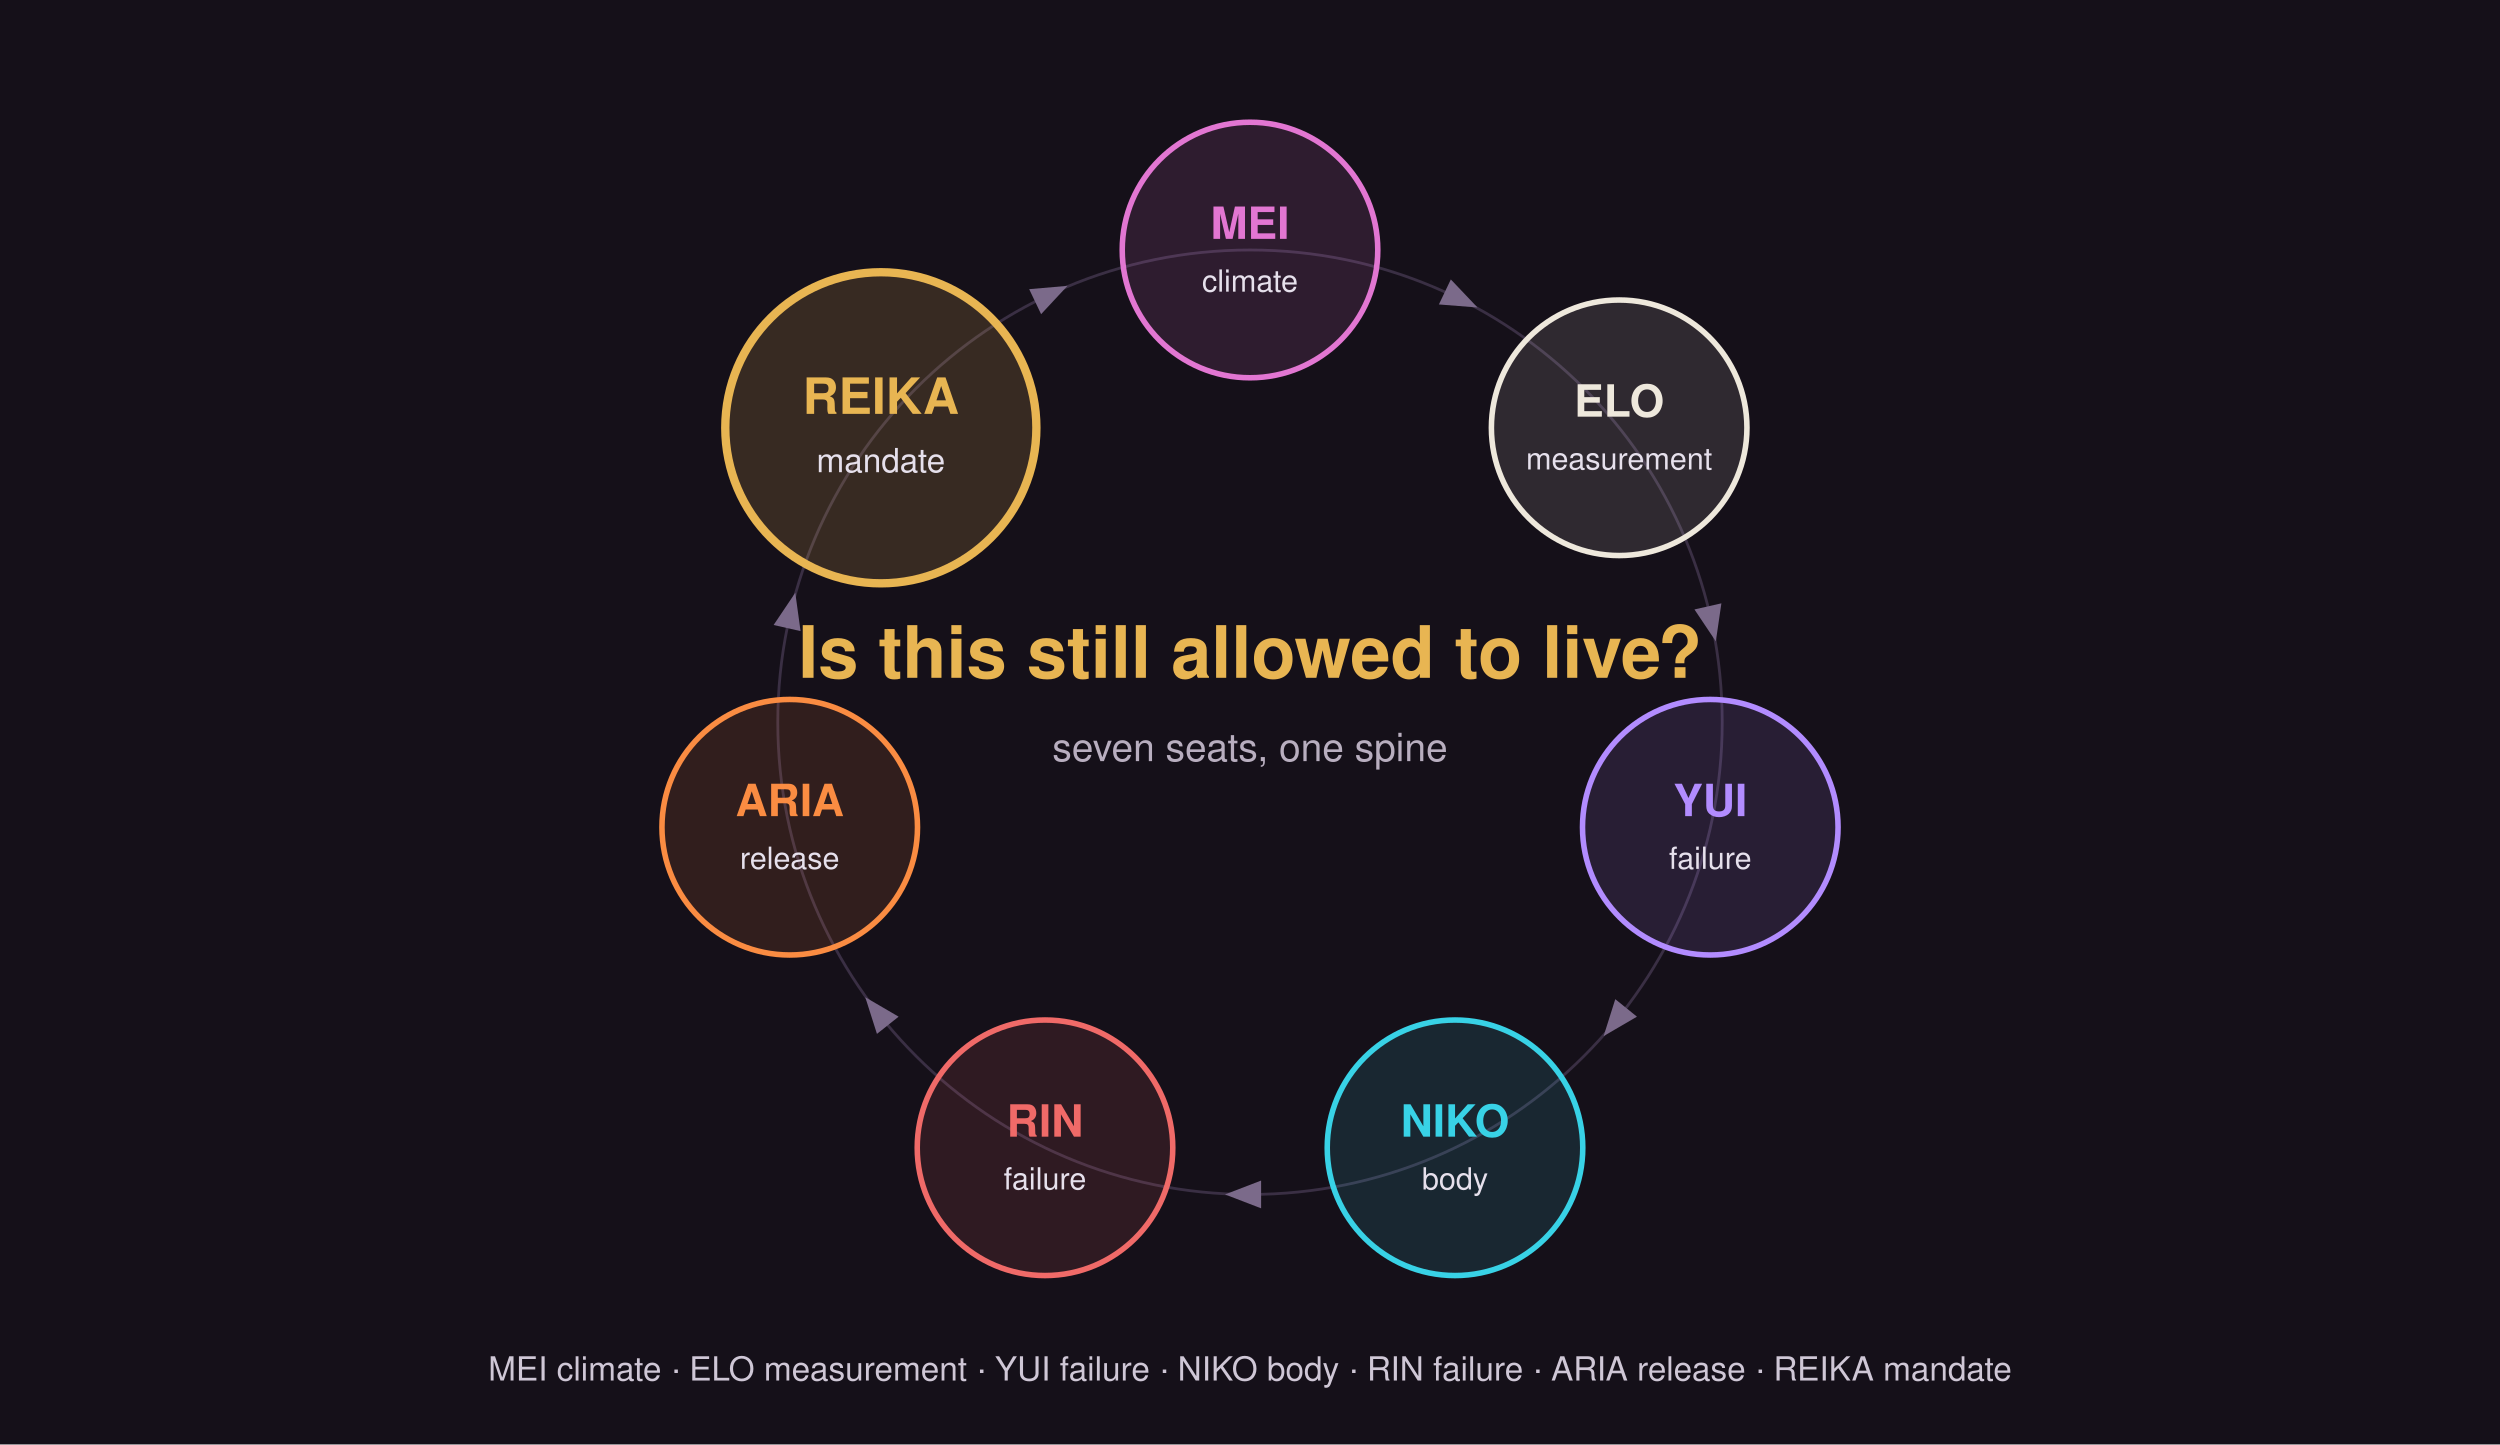
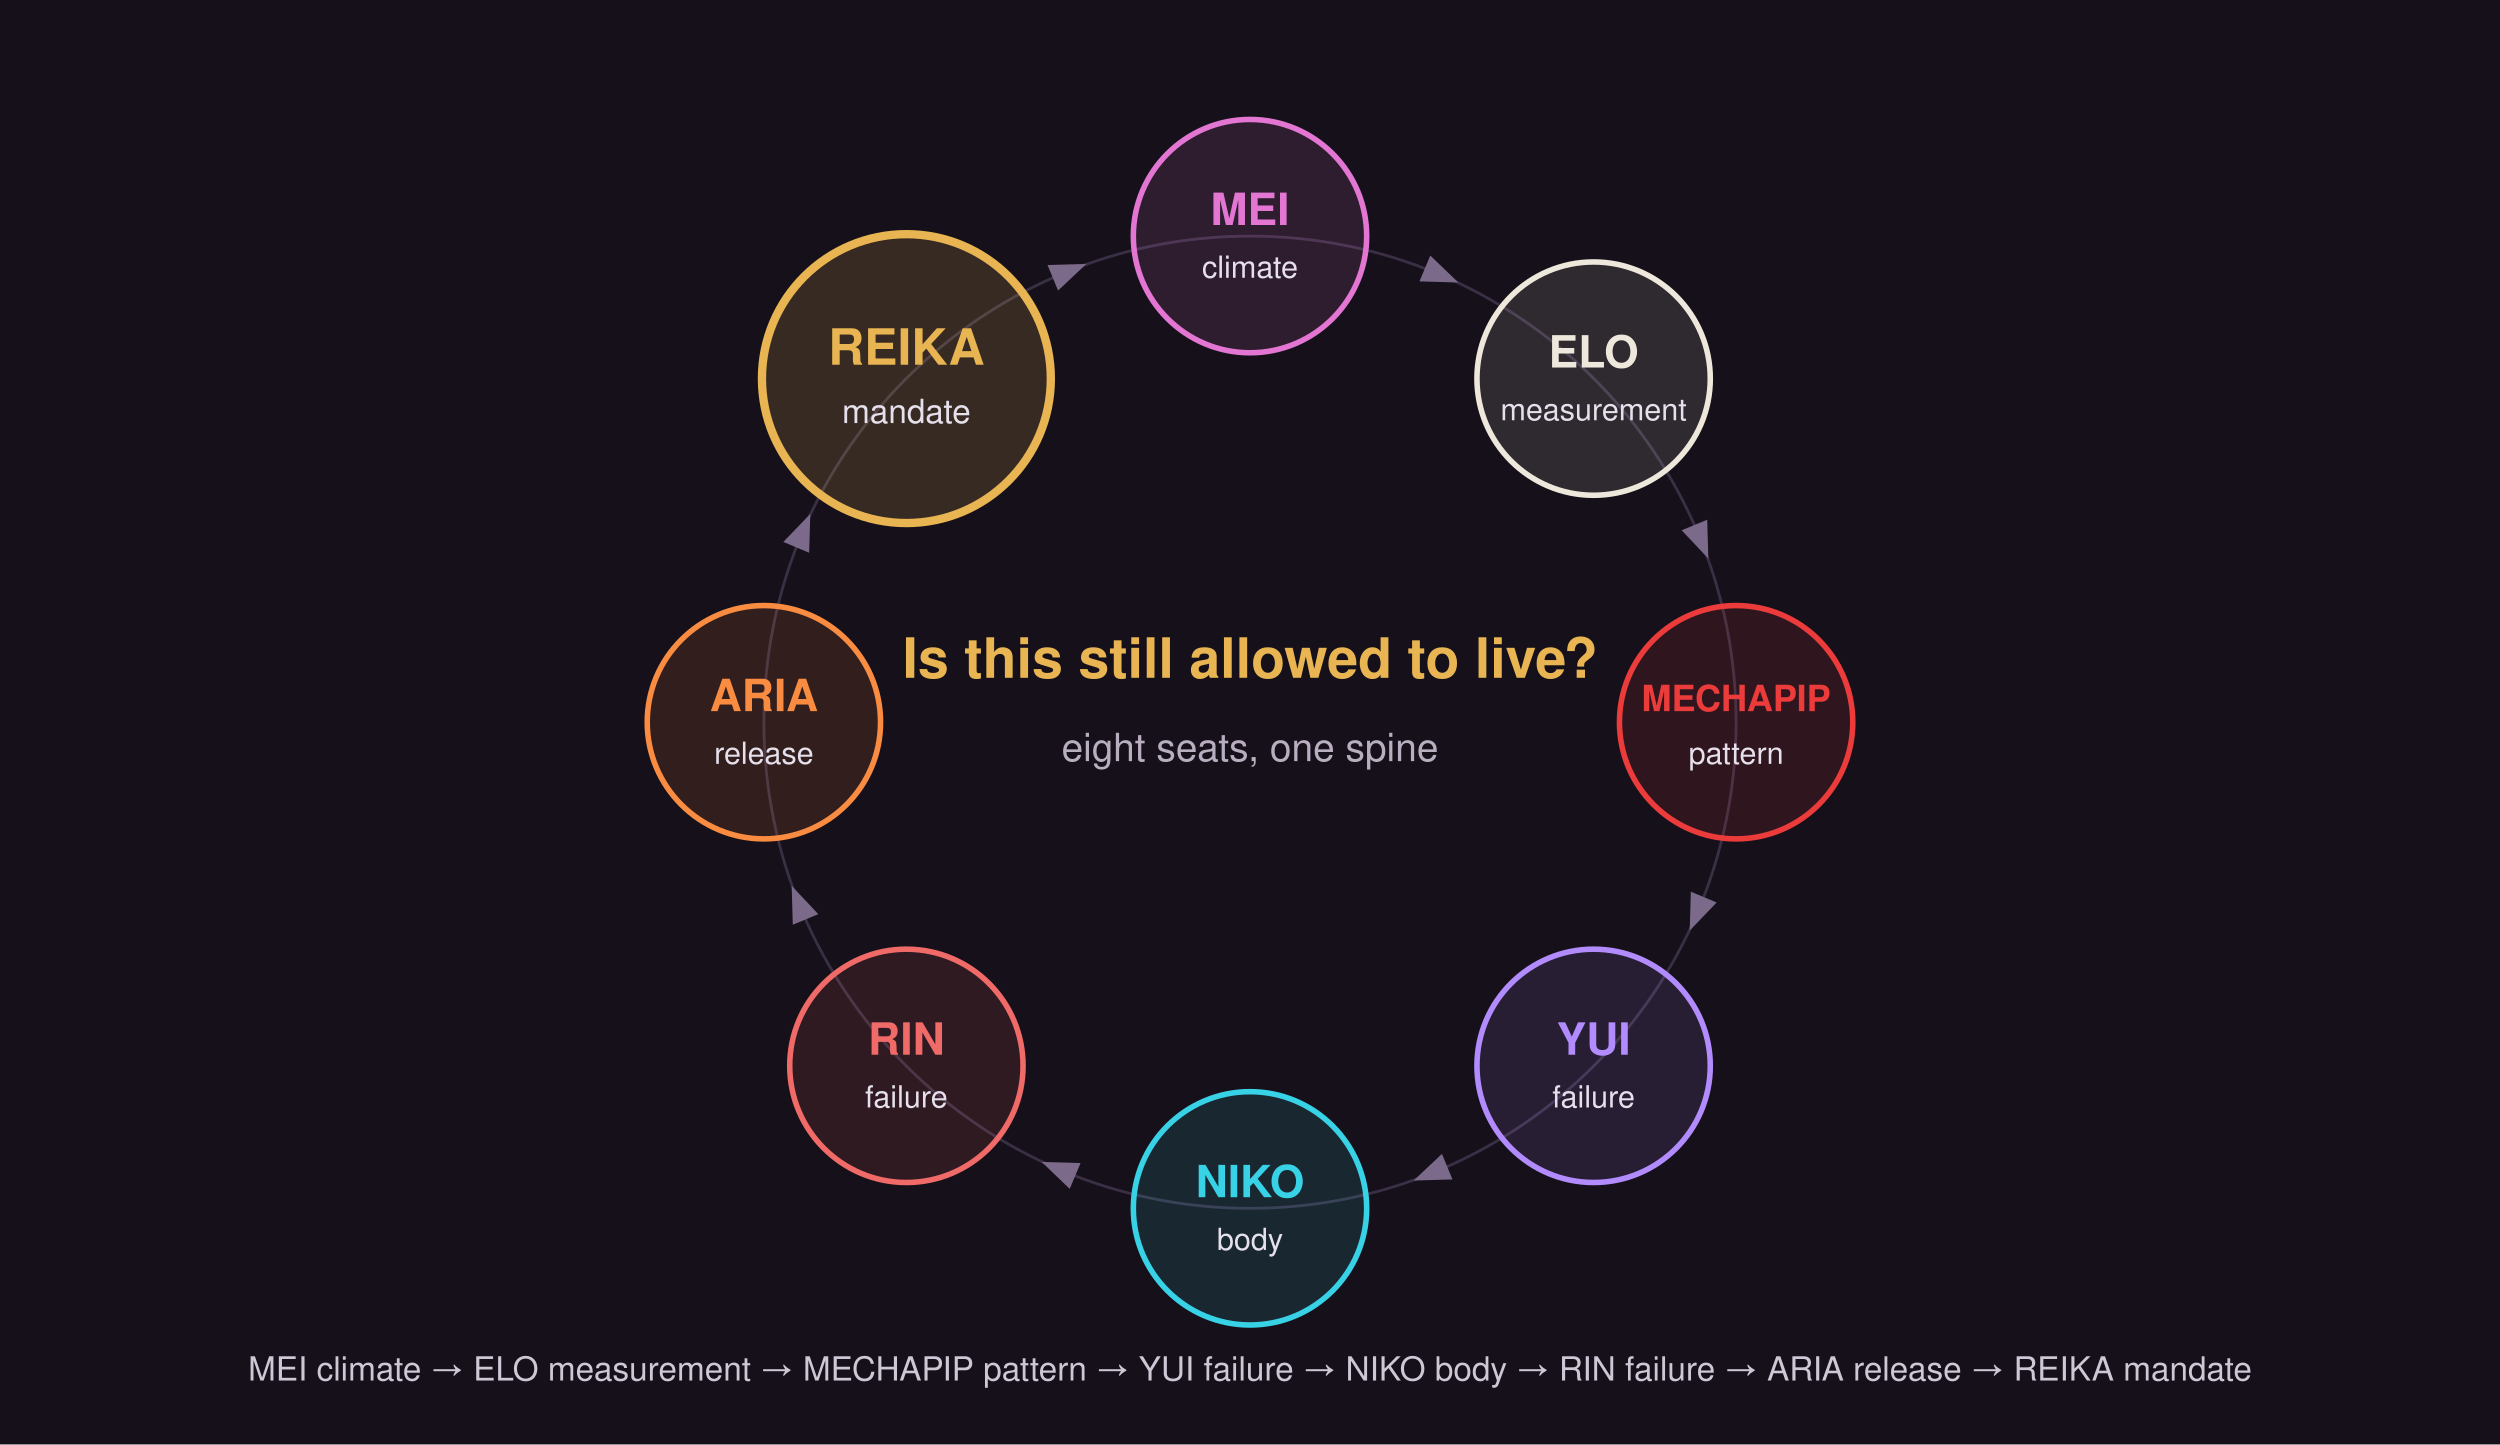
- <svg xmlns="http://www.w3.org/2000/svg" viewBox="0 0 900 520" width="900" height="520" role="img" aria-label="The seven-seat design loop: Mei, Elo, Yui, Niko, Rin, Aria, Reika">
+ <svg xmlns="http://www.w3.org/2000/svg" viewBox="0 0 900 520" width="900" height="520" role="img" aria-label="The eight-seat design loop: Mei, Elo, MechaPip, Yui, Niko, Rin, Aria, Reika">
  <rect width="900" height="520" fill="#151019" />
-   <circle cx="450" cy="260" r="170" fill="none" stroke="#3a2f44" stroke-width="1" />
-   <polygon points="531.9,110.7 522.3,100.6 518.0,109.6" fill="#7b6a8a" />
-   <polygon points="617.7,230.9 619.7,217.2 610.0,219.4" fill="#7b6a8a" />
-   <polygon points="577.3,373.0 589.3,366.0 581.5,359.7" fill="#7b6a8a" />
-   <polygon points="441.0,430.0 454.0,435.0 454.0,425.0" fill="#7b6a8a" />
-   <polygon points="311.5,359.0 315.7,372.2 323.5,366.0" fill="#7b6a8a" />
-   <polygon points="286.3,213.4 278.5,225.0 288.2,227.2" fill="#7b6a8a" />
-   <polygon points="384.3,102.9 370.5,104.1 374.8,113.1" fill="#7b6a8a" />
-   <text x="450" y="244" text-anchor="middle" font-family="Segoe UI, Helvetica, sans-serif" font-size="26" font-weight="700" fill="#E8B552">Is this still allowed to live?</text>
-   <text x="450" y="274" text-anchor="middle" font-family="Segoe UI, Helvetica, sans-serif" font-size="14" fill="#b8aebf">seven seats, one spine</text>
-   <circle cx="450" cy="90" r="46" fill="#E276D2" fill-opacity="0.12" stroke="#E276D2" stroke-width="2" />
-   <text x="450" y="86" text-anchor="middle" font-family="Segoe UI, Helvetica, sans-serif" font-size="16" font-weight="700" fill="#E276D2">MEI</text>
-   <text x="450" y="105" text-anchor="middle" font-family="Segoe UI, Helvetica, sans-serif" font-size="11" fill="#e6e0ec">climate</text>
-   <circle cx="582.9" cy="154" r="46" fill="#EEE8DC" fill-opacity="0.12" stroke="#EEE8DC" stroke-width="2" />
-   <text x="582.9" y="150" text-anchor="middle" font-family="Segoe UI, Helvetica, sans-serif" font-size="16" font-weight="700" fill="#EEE8DC">ELO</text>
-   <text x="582.9" y="169" text-anchor="middle" font-family="Segoe UI, Helvetica, sans-serif" font-size="11" fill="#e6e0ec">measurement</text>
-   <circle cx="615.7" cy="297.8" r="46" fill="#B28CFF" fill-opacity="0.12" stroke="#B28CFF" stroke-width="2" />
-   <text x="615.7" y="293.8" text-anchor="middle" font-family="Segoe UI, Helvetica, sans-serif" font-size="16" font-weight="700" fill="#B28CFF">YUI</text>
-   <text x="615.7" y="312.8" text-anchor="middle" font-family="Segoe UI, Helvetica, sans-serif" font-size="11" fill="#e6e0ec">failure</text>
-   <circle cx="523.8" cy="413.2" r="46" fill="#38D2E6" fill-opacity="0.12" stroke="#38D2E6" stroke-width="2" />
-   <text x="523.8" y="409.2" text-anchor="middle" font-family="Segoe UI, Helvetica, sans-serif" font-size="16" font-weight="700" fill="#38D2E6">NIKO</text>
-   <text x="523.8" y="428.2" text-anchor="middle" font-family="Segoe UI, Helvetica, sans-serif" font-size="11" fill="#e6e0ec">body</text>
-   <circle cx="376.2" cy="413.2" r="46" fill="#F06A68" fill-opacity="0.12" stroke="#F06A68" stroke-width="2" />
-   <text x="376.2" y="409.2" text-anchor="middle" font-family="Segoe UI, Helvetica, sans-serif" font-size="16" font-weight="700" fill="#F06A68">RIN</text>
-   <text x="376.2" y="428.2" text-anchor="middle" font-family="Segoe UI, Helvetica, sans-serif" font-size="11" fill="#e6e0ec">failure</text>
-   <circle cx="284.3" cy="297.8" r="46" fill="#FA8C42" fill-opacity="0.12" stroke="#FA8C42" stroke-width="2" />
-   <text x="284.3" y="293.8" text-anchor="middle" font-family="Segoe UI, Helvetica, sans-serif" font-size="16" font-weight="700" fill="#FA8C42">ARIA</text>
-   <text x="284.3" y="312.8" text-anchor="middle" font-family="Segoe UI, Helvetica, sans-serif" font-size="11" fill="#e6e0ec">release</text>
-   <circle cx="317.1" cy="154" r="56" fill="#E8B552" fill-opacity="0.16" stroke="#E8B552" stroke-width="3" />
-   <text x="317.1" y="149" text-anchor="middle" font-family="Segoe UI, Helvetica, sans-serif" font-size="18" font-weight="700" fill="#E8B552">REIKA</text>
-   <text x="317.1" y="170" text-anchor="middle" font-family="Segoe UI, Helvetica, sans-serif" font-size="12" fill="#e6e0ec">mandate</text>
-   <text x="450" y="497" text-anchor="middle" font-family="Segoe UI, Helvetica, sans-serif" font-size="12" fill="#cfc7d6">MEI climate · ELO measurement · YUI failure · NIKO body · RIN failure · ARIA release · REIKA mandate</text>
+   <circle cx="450" cy="260" r="175" fill="none" stroke="#3a2f44" stroke-width="1" />
+   <polygon points="525.0,101.7 511.0,101.3 514.9,92.0" fill="#7b6a8a" />
+   <polygon points="615.0,201.1 605.4,190.9 614.6,187.1" fill="#7b6a8a" />
+   <polygon points="608.3,335.0 608.7,321.0 618.0,324.9" fill="#7b6a8a" />
+   <polygon points="508.9,425.0 519.1,415.4 522.9,424.6" fill="#7b6a8a" />
+   <polygon points="375.0,418.3 389.0,418.7 385.1,428.0" fill="#7b6a8a" />
+   <polygon points="285.0,318.9 294.6,329.1 285.4,332.9" fill="#7b6a8a" />
+   <polygon points="291.7,185.0 291.3,199.0 282.0,195.1" fill="#7b6a8a" />
+   <polygon points="391.1,95.0 380.9,104.6 377.1,95.4" fill="#7b6a8a" />
+   <text x="450" y="244" text-anchor="middle" font-family="Segoe UI, Helvetica, sans-serif" font-size="20" font-weight="700" fill="#E8B552">Is this still allowed to live?</text>
+   <text x="450" y="274" text-anchor="middle" font-family="Segoe UI, Helvetica, sans-serif" font-size="14" fill="#b8aebf">eight seats, one spine</text>
+   <circle cx="450.0" cy="85.0" r="42" fill="#E276D2" fill-opacity="0.12" stroke="#E276D2" stroke-width="2" />
+   <text x="450.0" y="81.0" text-anchor="middle" font-family="Segoe UI, Helvetica, sans-serif" font-size="16" font-weight="700" fill="#E276D2">MEI</text>
+   <text x="450.0" y="100.0" text-anchor="middle" font-family="Segoe UI, Helvetica, sans-serif" font-size="11" fill="#e6e0ec">climate</text>
+   <circle cx="573.7" cy="136.3" r="42" fill="#EEE8DC" fill-opacity="0.12" stroke="#EEE8DC" stroke-width="2" />
+   <text x="573.7" y="132.3" text-anchor="middle" font-family="Segoe UI, Helvetica, sans-serif" font-size="16" font-weight="700" fill="#EEE8DC">ELO</text>
+   <text x="573.7" y="151.3" text-anchor="middle" font-family="Segoe UI, Helvetica, sans-serif" font-size="11" fill="#e6e0ec">measurement</text>
+   <circle cx="625.0" cy="260.0" r="42" fill="#EB3B3B" fill-opacity="0.12" stroke="#EB3B3B" stroke-width="2" />
+   <text x="625.0" y="256.0" text-anchor="middle" font-family="Segoe UI, Helvetica, sans-serif" font-size="13" font-weight="700" fill="#EB3B3B">MECHAPIP</text>
+   <text x="625.0" y="275.0" text-anchor="middle" font-family="Segoe UI, Helvetica, sans-serif" font-size="11" fill="#e6e0ec">pattern</text>
+   <circle cx="573.7" cy="383.7" r="42" fill="#B28CFF" fill-opacity="0.12" stroke="#B28CFF" stroke-width="2" />
+   <text x="573.7" y="379.7" text-anchor="middle" font-family="Segoe UI, Helvetica, sans-serif" font-size="16" font-weight="700" fill="#B28CFF">YUI</text>
+   <text x="573.7" y="398.7" text-anchor="middle" font-family="Segoe UI, Helvetica, sans-serif" font-size="11" fill="#e6e0ec">failure</text>
+   <circle cx="450.0" cy="435.0" r="42" fill="#38D2E6" fill-opacity="0.12" stroke="#38D2E6" stroke-width="2" />
+   <text x="450.0" y="431.0" text-anchor="middle" font-family="Segoe UI, Helvetica, sans-serif" font-size="16" font-weight="700" fill="#38D2E6">NIKO</text>
+   <text x="450.0" y="450.0" text-anchor="middle" font-family="Segoe UI, Helvetica, sans-serif" font-size="11" fill="#e6e0ec">body</text>
+   <circle cx="326.3" cy="383.7" r="42" fill="#F06A68" fill-opacity="0.12" stroke="#F06A68" stroke-width="2" />
+   <text x="326.3" y="379.7" text-anchor="middle" font-family="Segoe UI, Helvetica, sans-serif" font-size="16" font-weight="700" fill="#F06A68">RIN</text>
+   <text x="326.3" y="398.7" text-anchor="middle" font-family="Segoe UI, Helvetica, sans-serif" font-size="11" fill="#e6e0ec">failure</text>
+   <circle cx="275.0" cy="260.0" r="42" fill="#FA8C42" fill-opacity="0.12" stroke="#FA8C42" stroke-width="2" />
+   <text x="275.0" y="256.0" text-anchor="middle" font-family="Segoe UI, Helvetica, sans-serif" font-size="16" font-weight="700" fill="#FA8C42">ARIA</text>
+   <text x="275.0" y="275.0" text-anchor="middle" font-family="Segoe UI, Helvetica, sans-serif" font-size="11" fill="#e6e0ec">release</text>
+   <circle cx="326.3" cy="136.3" r="52" fill="#E8B552" fill-opacity="0.16" stroke="#E8B552" stroke-width="3" />
+   <text x="326.3" y="131.3" text-anchor="middle" font-family="Segoe UI, Helvetica, sans-serif" font-size="18" font-weight="700" fill="#E8B552">REIKA</text>
+   <text x="326.3" y="152.3" text-anchor="middle" font-family="Segoe UI, Helvetica, sans-serif" font-size="12" fill="#e6e0ec">mandate</text>
+   <text x="450" y="497" text-anchor="middle" font-family="Segoe UI, Helvetica, sans-serif" font-size="12" fill="#cfc7d6">MEI climate → ELO measurement → MECHAPIP pattern → YUI failure → NIKO body → RIN failure → ARIA release → REIKA mandate</text>
</svg>
